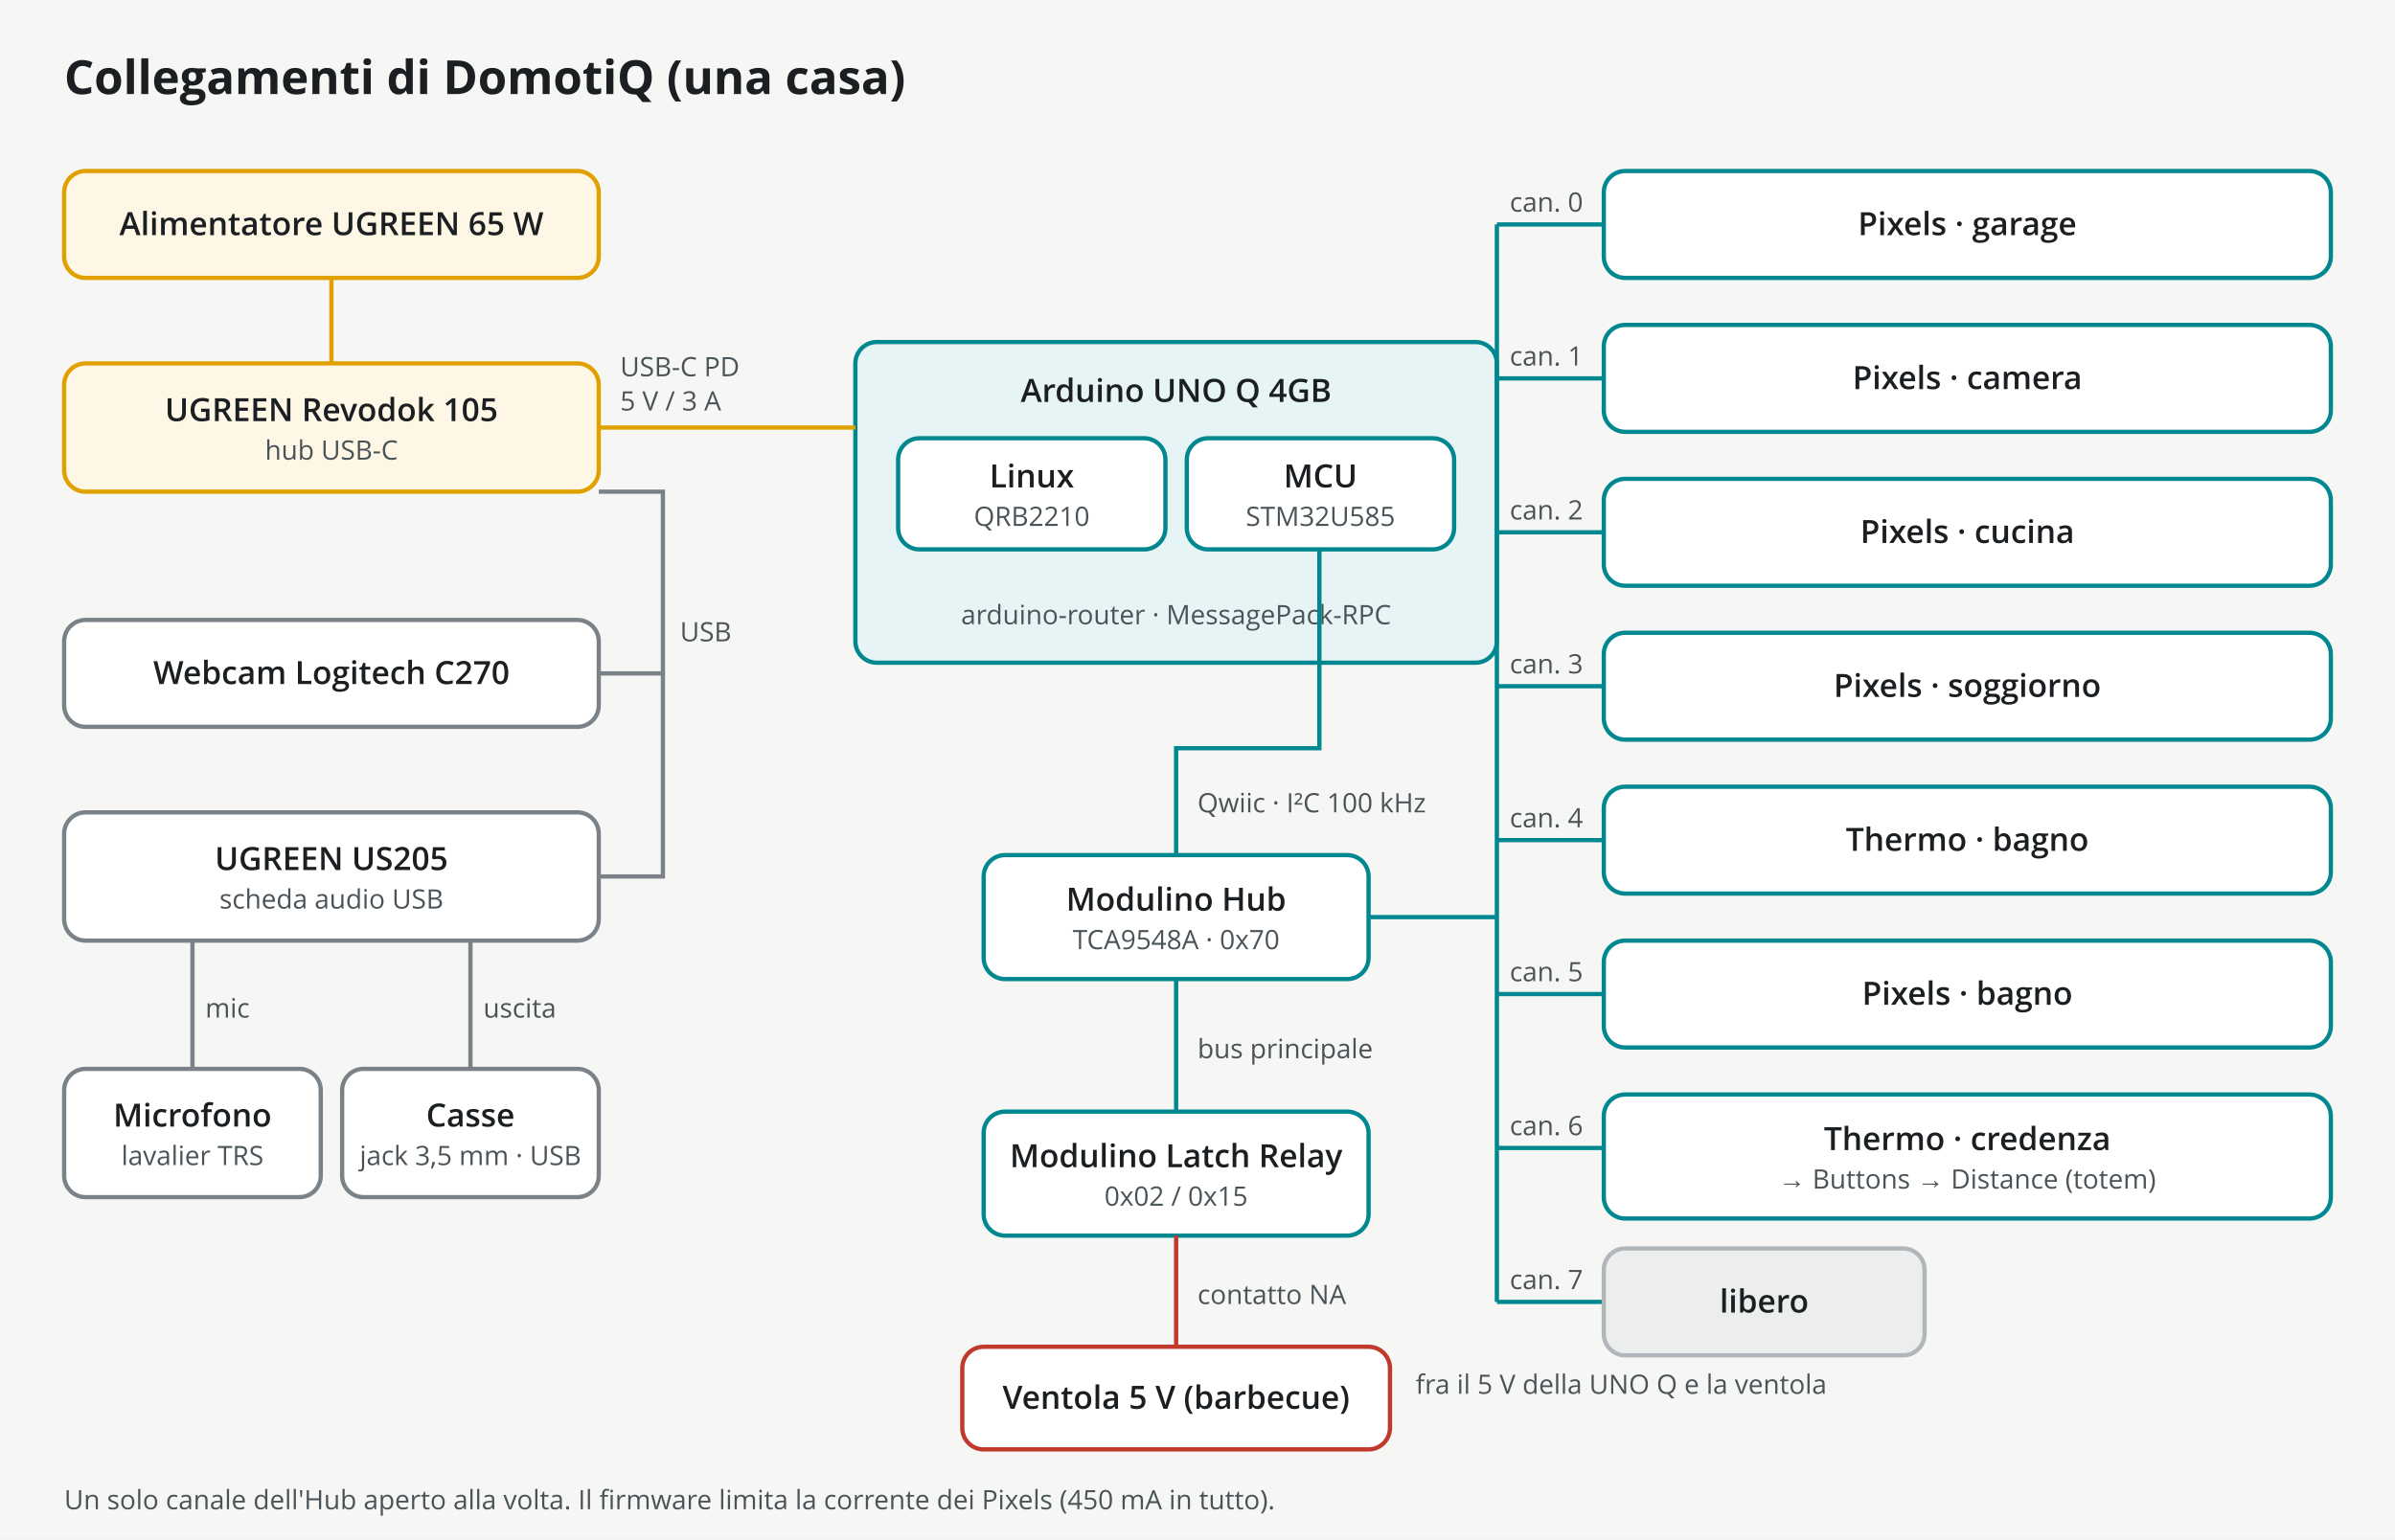
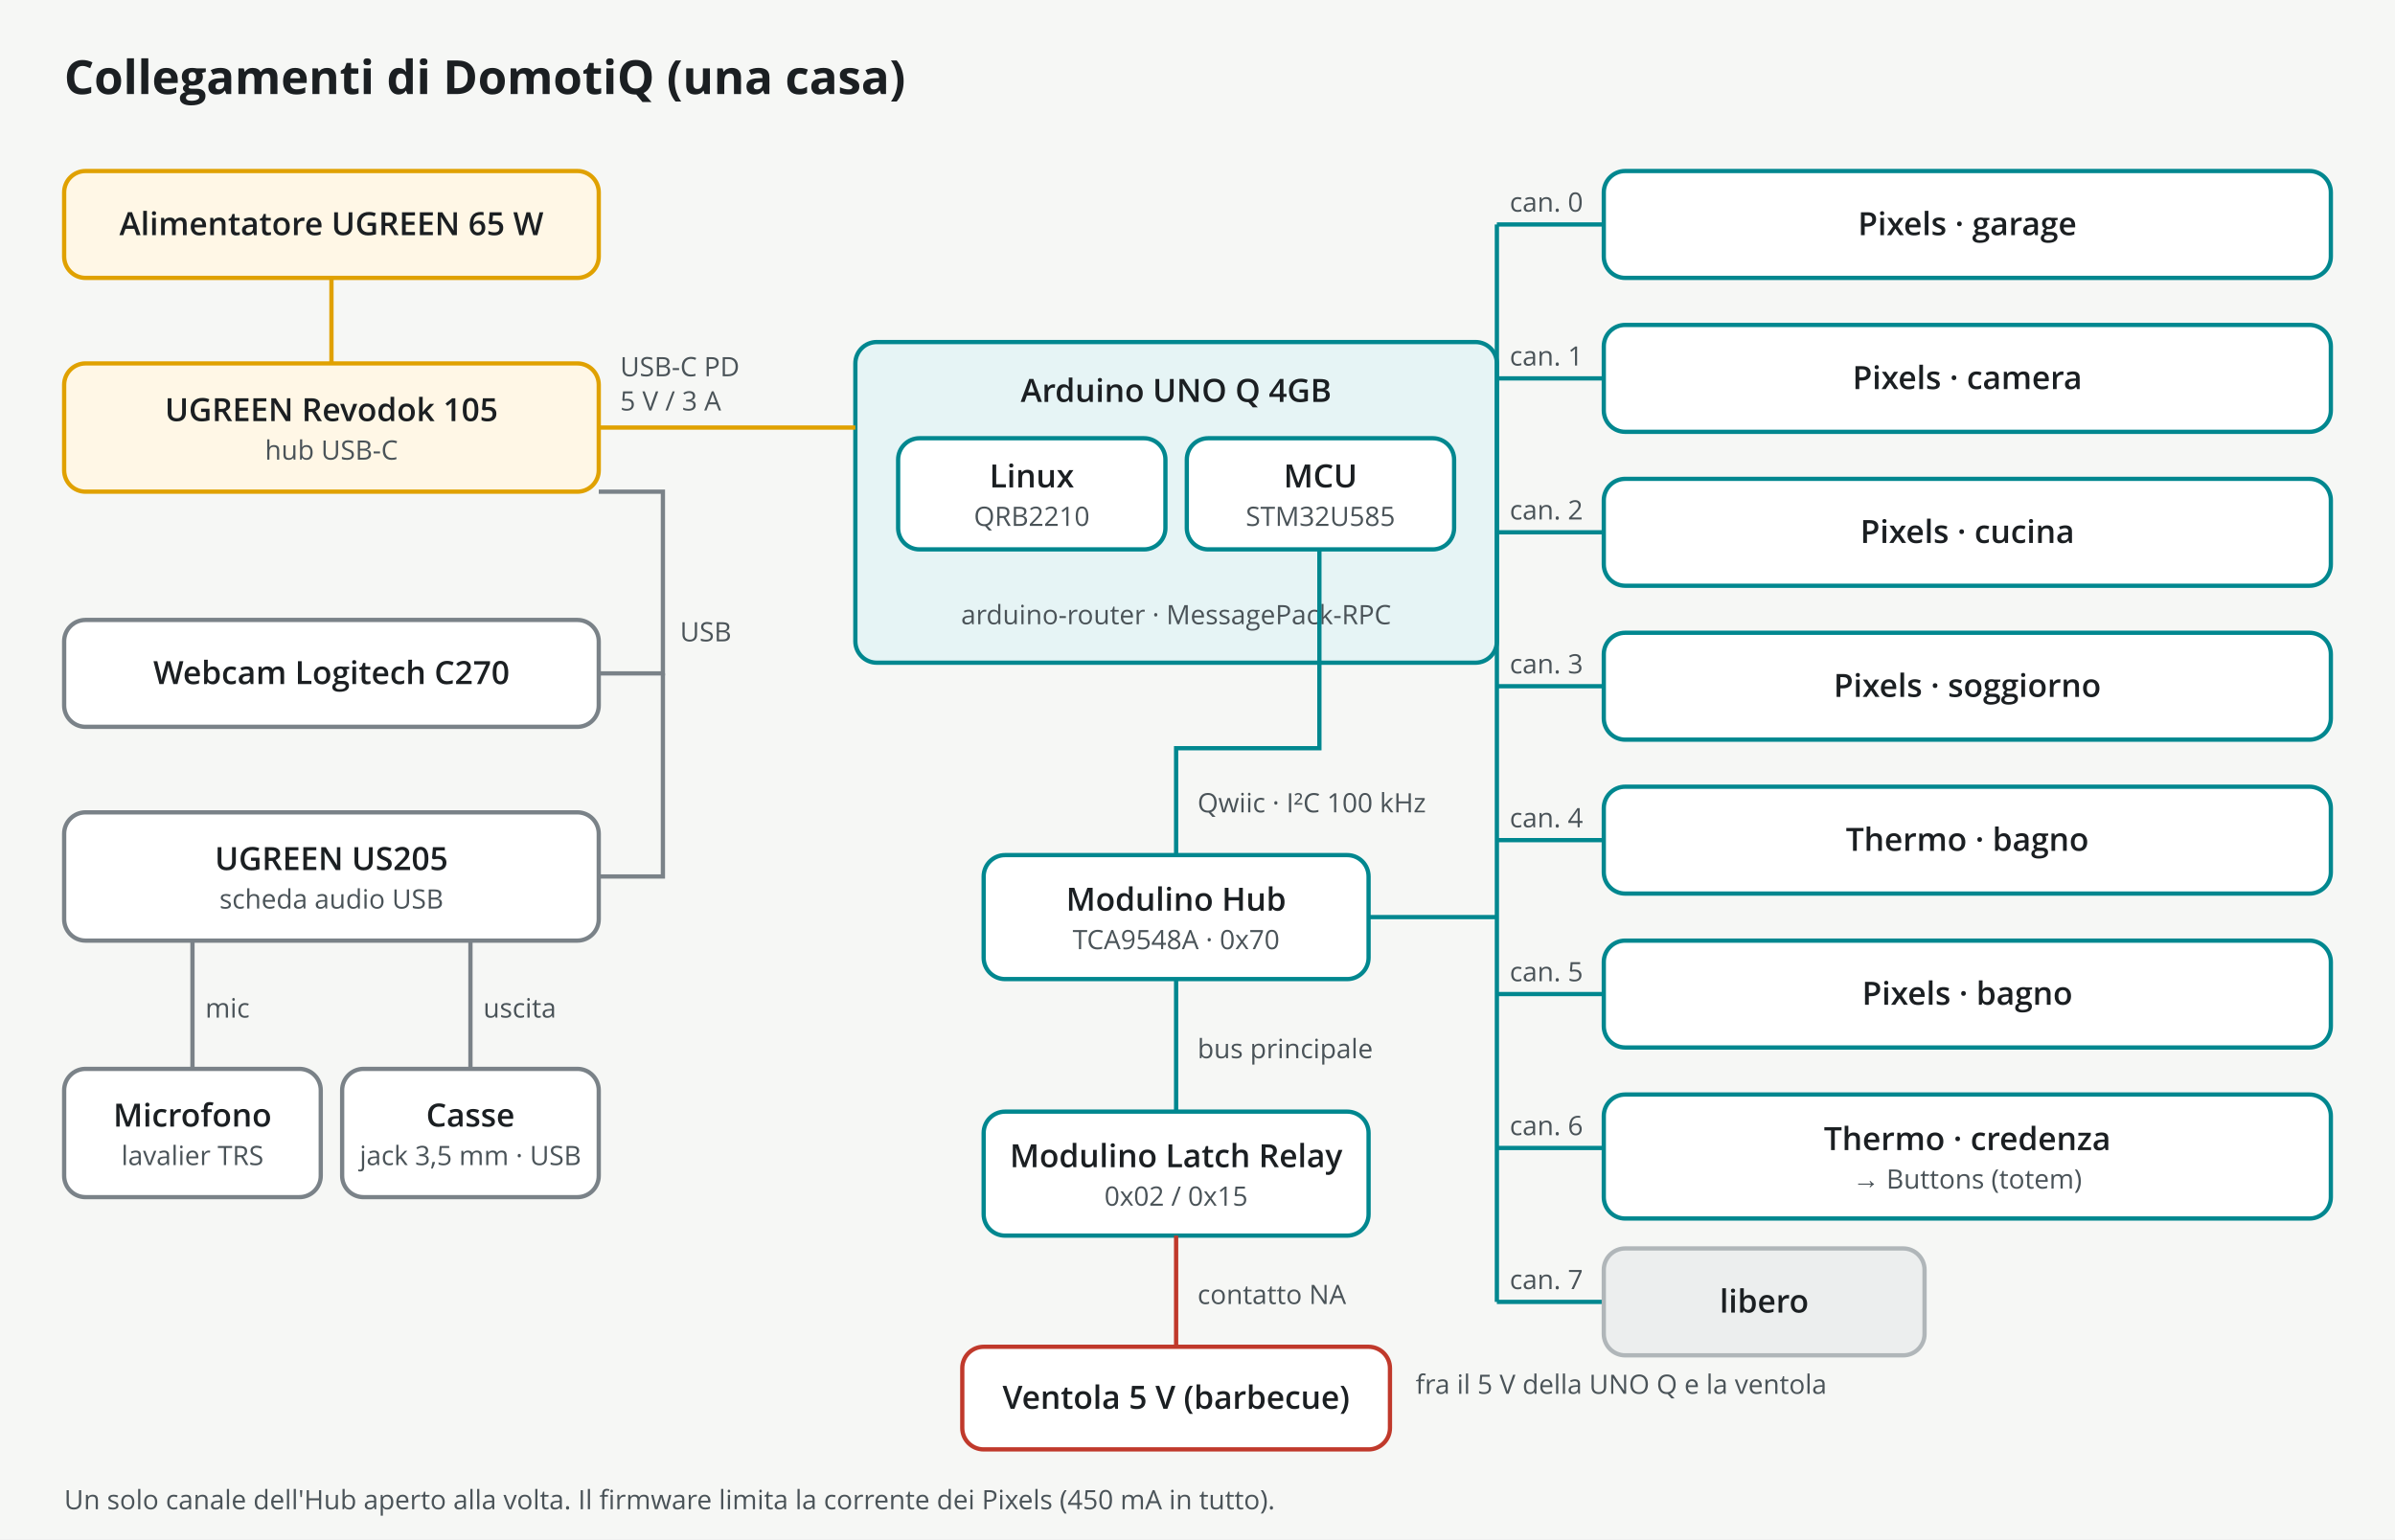
<svg xmlns="http://www.w3.org/2000/svg" viewBox="0 0 1120 720" width="1120" height="720" font-family="Open Sans, Arial, sans-serif">
  <style>.b{font-size:15px;font-weight:600;fill:#1b1f22}.s{font-size:12.5px;fill:#4a5358}.t{font-size:22px;font-weight:700;fill:#1b1f22}</style>
  <rect width="1120" height="720" fill="#f6f7f5" />
  <text x="30" y="44" class="t">Collegamenti di DomotiQ (una casa)</text>
  <rect x="30" y="80" width="250" height="50" rx="10" fill="#fff7e6" stroke="#e0a100" stroke-width="2" />
  <text x="155.0" y="110.0" text-anchor="middle" class="b">Alimentatore UGREEN 65 W</text>
  <rect x="30" y="170" width="250" height="60" rx="10" fill="#fff7e6" stroke="#e0a100" stroke-width="2" />
  <text x="155.0" y="197.0" text-anchor="middle" class="b">UGREEN Revodok 105</text>
  <text x="155.0" y="215.0" text-anchor="middle" class="s">hub USB-C</text>
  <path d="M155 130 L155 170" stroke="#e0a100" stroke-width="2" fill="none" />
  <rect x="400" y="160" width="300" height="150" rx="10" fill="#e6f4f5" stroke="#00878f" stroke-width="2" />
  <text x="550.0" y="240.0" text-anchor="middle" class="b" />
  <text x="550" y="188" text-anchor="middle" class="b">Arduino UNO Q 4GB</text>
  <rect x="420" y="205" width="125" height="52" rx="10" fill="#ffffff" stroke="#00878f" stroke-width="2" />
  <text x="482.5" y="228.0" text-anchor="middle" class="b">Linux</text>
  <text x="482.5" y="246.0" text-anchor="middle" class="s">QRB2210</text>
  <rect x="555" y="205" width="125" height="52" rx="10" fill="#ffffff" stroke="#00878f" stroke-width="2" />
  <text x="617.5" y="228.0" text-anchor="middle" class="b">MCU</text>
  <text x="617.5" y="246.0" text-anchor="middle" class="s">STM32U585</text>
  <text x="550" y="292" class="s" fill="#4a5358" text-anchor="middle">arduino-router · MessagePack-RPC</text>
  <path d="M280 200 L400 200" stroke="#e0a100" stroke-width="2" fill="none" />
  <text x="290" y="176" class="s" fill="#e0a100" text-anchor="start">USB-C PD</text>
  <text x="290" y="192" class="s" fill="#e0a100" text-anchor="start">5 V / 3 A</text>
  <rect x="30" y="290" width="250" height="50" rx="10" fill="#ffffff" stroke="#7a8288" stroke-width="2" />
  <text x="155.0" y="320.0" text-anchor="middle" class="b">Webcam Logitech C270</text>
  <rect x="30" y="380" width="250" height="60" rx="10" fill="#ffffff" stroke="#7a8288" stroke-width="2" />
  <text x="155.0" y="407.0" text-anchor="middle" class="b">UGREEN US205</text>
  <text x="155.0" y="425.0" text-anchor="middle" class="s">scheda audio USB</text>
  <rect x="30" y="500" width="120" height="60" rx="10" fill="#ffffff" stroke="#7a8288" stroke-width="2" />
  <text x="90.0" y="527.0" text-anchor="middle" class="b">Microfono</text>
  <text x="90.0" y="545.0" text-anchor="middle" class="s">lavalier TRS</text>
  <rect x="160" y="500" width="120" height="60" rx="10" fill="#ffffff" stroke="#7a8288" stroke-width="2" />
  <text x="220.0" y="527.0" text-anchor="middle" class="b">Casse</text>
  <text x="220.0" y="545.0" text-anchor="middle" class="s">jack 3,5 mm · USB</text>
  <path d="M280 315 L310 315 L310 230 L280 230" stroke="#7a8288" stroke-width="2" fill="none" />
  <path d="M280 410 L310 410 L310 315" stroke="#7a8288" stroke-width="2" fill="none" />
  <text x="318" y="300" class="s" fill="#7a8288" text-anchor="start">USB</text>
  <path d="M90 440 L90 500" stroke="#7a8288" stroke-width="2" fill="none" />
  <text x="96" y="476" class="s" fill="#7a8288" text-anchor="start">mic</text>
  <path d="M220 440 L220 500" stroke="#7a8288" stroke-width="2" fill="none" />
  <text x="226" y="476" class="s" fill="#7a8288" text-anchor="start">uscita</text>
  <path d="M617 257 L617 350 L550 350 L550 400" stroke="#00878f" stroke-width="2" fill="none" />
  <text x="560" y="380" class="s" fill="#00878f" text-anchor="start">Qwiic · I²C 100 kHz</text>
  <rect x="460" y="400" width="180" height="58" rx="10" fill="#ffffff" stroke="#00878f" stroke-width="2" />
  <text x="550.0" y="426.0" text-anchor="middle" class="b">Modulino Hub</text>
  <text x="550.0" y="444.0" text-anchor="middle" class="s">TCA9548A · 0x70</text>
  <path d="M550 458 L550 520" stroke="#00878f" stroke-width="2" fill="none" />
  <text x="560" y="495" class="s" fill="#00878f" text-anchor="start">bus principale</text>
  <rect x="460" y="520" width="180" height="58" rx="10" fill="#ffffff" stroke="#00878f" stroke-width="2" />
  <text x="550.0" y="546.0" text-anchor="middle" class="b">Modulino Latch Relay</text>
  <text x="550.0" y="564.0" text-anchor="middle" class="s">0x02 / 0x15</text>
  <path d="M550 578 L550 630" stroke="#c0392b" stroke-width="2" fill="none" />
  <text x="560" y="610" class="s" fill="#c0392b" text-anchor="start">contatto NA</text>
  <rect x="450" y="630" width="200" height="48" rx="10" fill="#ffffff" stroke="#c0392b" stroke-width="2" />
  <text x="550.0" y="659.0" text-anchor="middle" class="b">Ventola 5 V (barbecue)</text>
  <text x="662" y="652" class="s" fill="#c0392b" text-anchor="start">fra il 5 V della UNO Q e la ventola</text>
  <path d="M640 429 L700 429" stroke="#00878f" stroke-width="2" fill="none" />
  <path d="M700 105 L700 609" stroke="#00878f" stroke-width="2" fill="none" />
  <path d="M700 105 L750 105" stroke="#00878f" stroke-width="2" fill="none" />
  <text x="706" y="99" class="s" fill="#00878f" text-anchor="start">can. 0</text>
  <rect x="750" y="80" width="340" height="50" rx="10" fill="#ffffff" stroke="#00878f" stroke-width="2" />
  <text x="920.0" y="110.0" text-anchor="middle" class="b">Pixels · garage</text>
  <path d="M700 177 L750 177" stroke="#00878f" stroke-width="2" fill="none" />
  <text x="706" y="171" class="s" fill="#00878f" text-anchor="start">can. 1</text>
  <rect x="750" y="152" width="340" height="50" rx="10" fill="#ffffff" stroke="#00878f" stroke-width="2" />
  <text x="920.0" y="182.0" text-anchor="middle" class="b">Pixels · camera</text>
  <path d="M700 249 L750 249" stroke="#00878f" stroke-width="2" fill="none" />
  <text x="706" y="243" class="s" fill="#00878f" text-anchor="start">can. 2</text>
  <rect x="750" y="224" width="340" height="50" rx="10" fill="#ffffff" stroke="#00878f" stroke-width="2" />
  <text x="920.0" y="254.0" text-anchor="middle" class="b">Pixels · cucina</text>
  <path d="M700 321 L750 321" stroke="#00878f" stroke-width="2" fill="none" />
  <text x="706" y="315" class="s" fill="#00878f" text-anchor="start">can. 3</text>
  <rect x="750" y="296" width="340" height="50" rx="10" fill="#ffffff" stroke="#00878f" stroke-width="2" />
  <text x="920.0" y="326.0" text-anchor="middle" class="b">Pixels · soggiorno</text>
  <path d="M700 393 L750 393" stroke="#00878f" stroke-width="2" fill="none" />
  <text x="706" y="387" class="s" fill="#00878f" text-anchor="start">can. 4</text>
  <rect x="750" y="368" width="340" height="50" rx="10" fill="#ffffff" stroke="#00878f" stroke-width="2" />
  <text x="920.0" y="398.0" text-anchor="middle" class="b">Thermo · bagno</text>
  <path d="M700 465 L750 465" stroke="#00878f" stroke-width="2" fill="none" />
  <text x="706" y="459" class="s" fill="#00878f" text-anchor="start">can. 5</text>
  <rect x="750" y="440" width="340" height="50" rx="10" fill="#ffffff" stroke="#00878f" stroke-width="2" />
  <text x="920.0" y="470.0" text-anchor="middle" class="b">Pixels · bagno</text>
  <path d="M700 537 L750 537" stroke="#00878f" stroke-width="2" fill="none" />
  <text x="706" y="531" class="s" fill="#00878f" text-anchor="start">can. 6</text>
  <rect x="750" y="512" width="340" height="58" rx="10" fill="#ffffff" stroke="#00878f" stroke-width="2" />
  <text x="920.0" y="538.0" text-anchor="middle" class="b">Thermo · credenza</text>
-   <text x="920.0" y="556.0" text-anchor="middle" class="s">→ Buttons → Distance (totem)</text>
+   <text x="920.0" y="556.0" text-anchor="middle" class="s">→ Buttons (totem)</text>
  <path d="M700 609 L750 609" stroke="#00878f" stroke-width="2" fill="none" />
  <text x="706" y="603" class="s" fill="#00878f" text-anchor="start">can. 7</text>
  <rect x="750" y="584" width="150" height="50" rx="10" fill="#eceeee" stroke="#b0b6b9" stroke-width="2" />
  <text x="825.0" y="614.0" text-anchor="middle" class="b">libero</text>
  <text x="30" y="706" class="s">Un solo canale dell'Hub aperto alla volta. Il firmware limita la corrente dei Pixels (450 mA in tutto).</text>
</svg>
